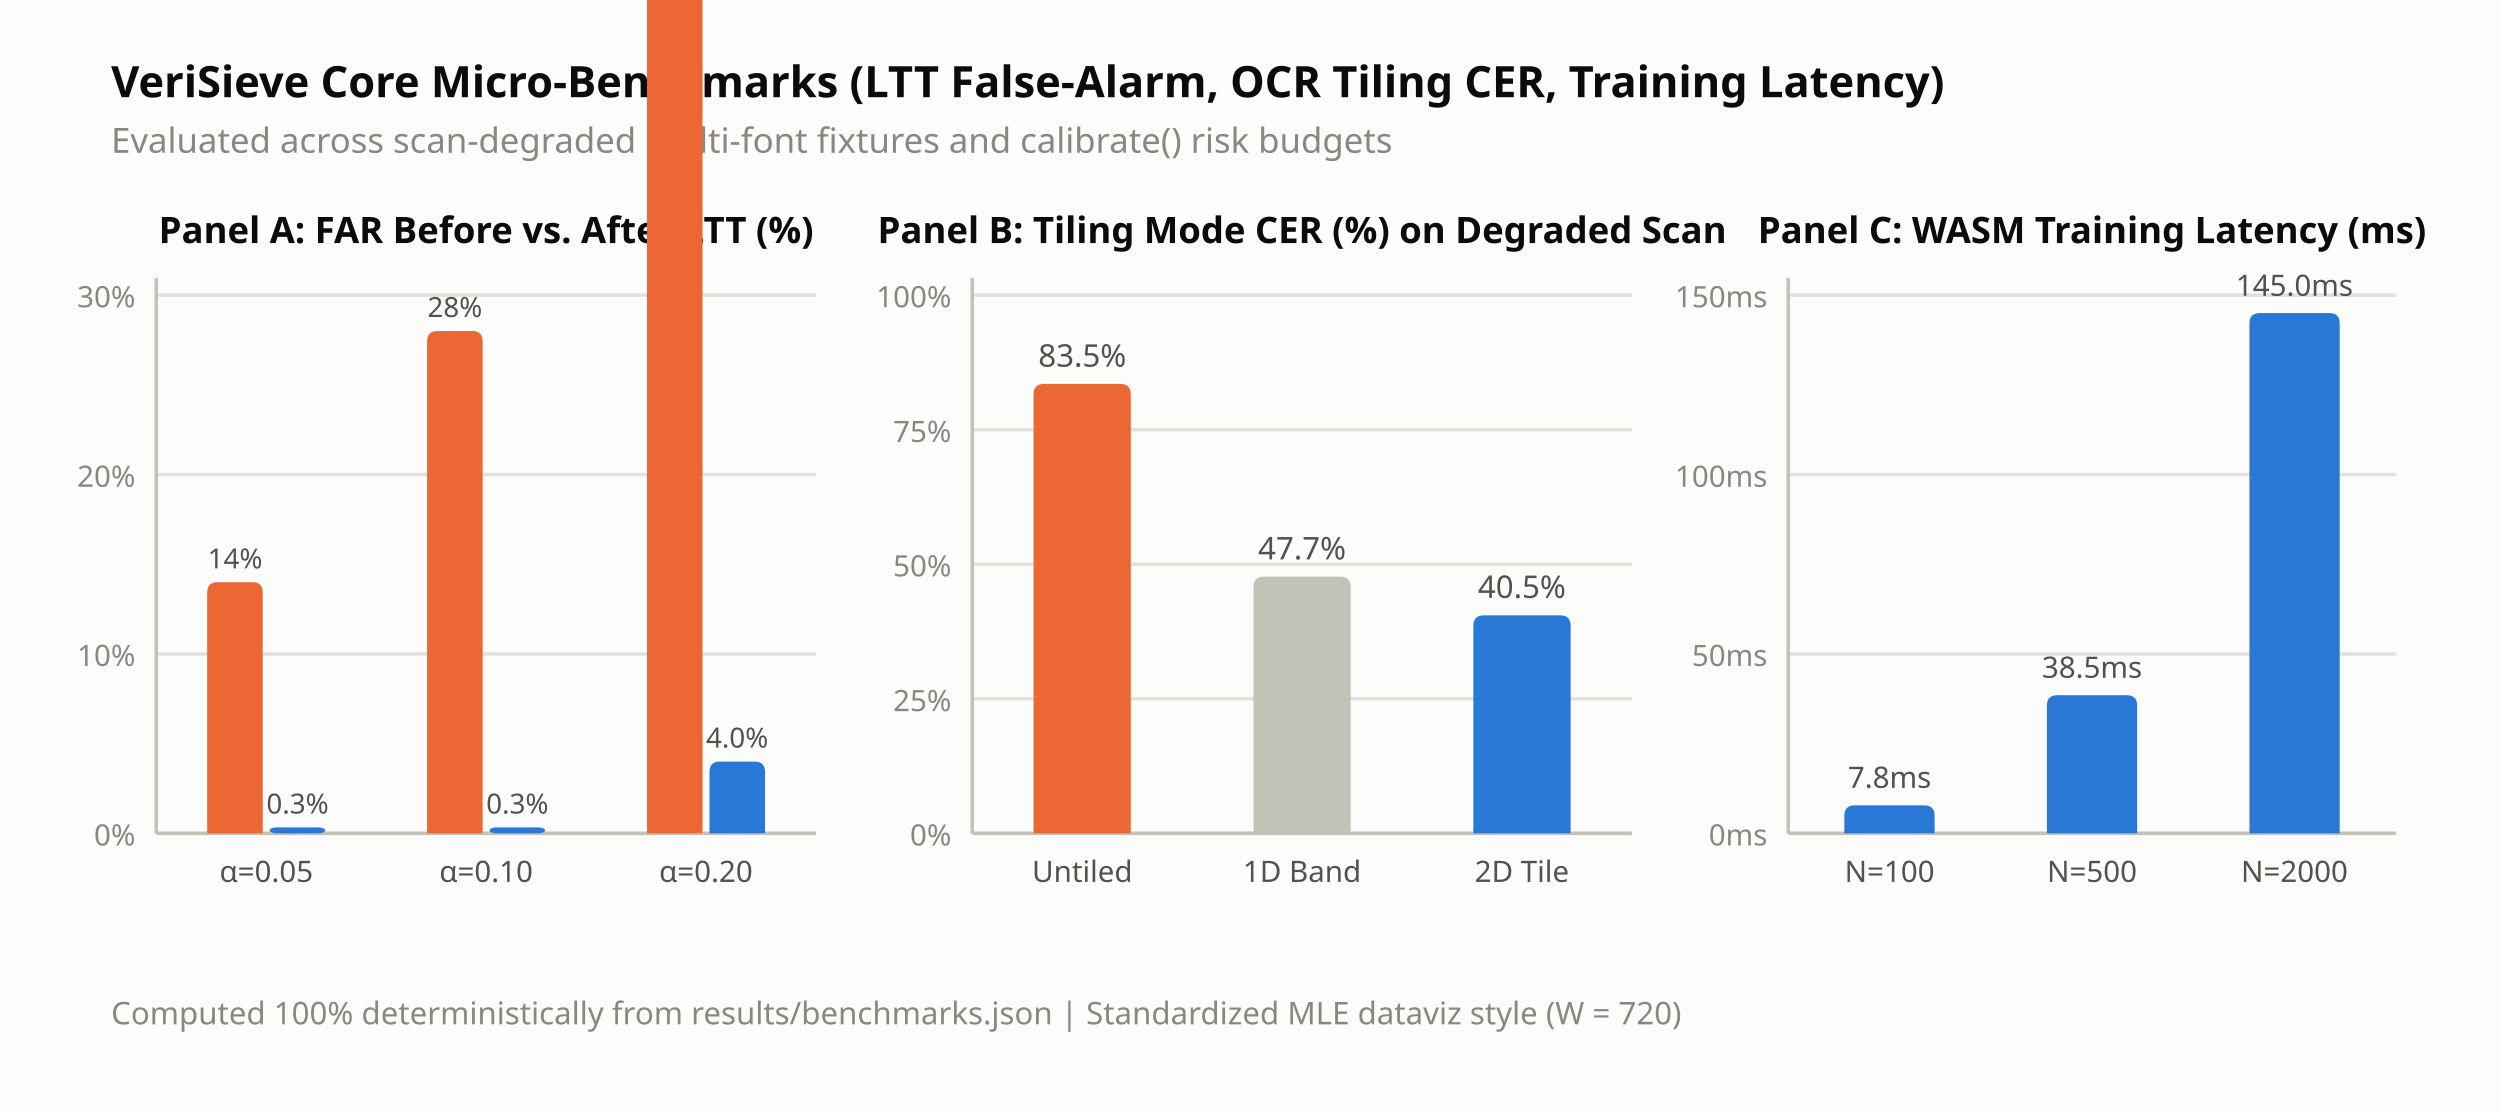
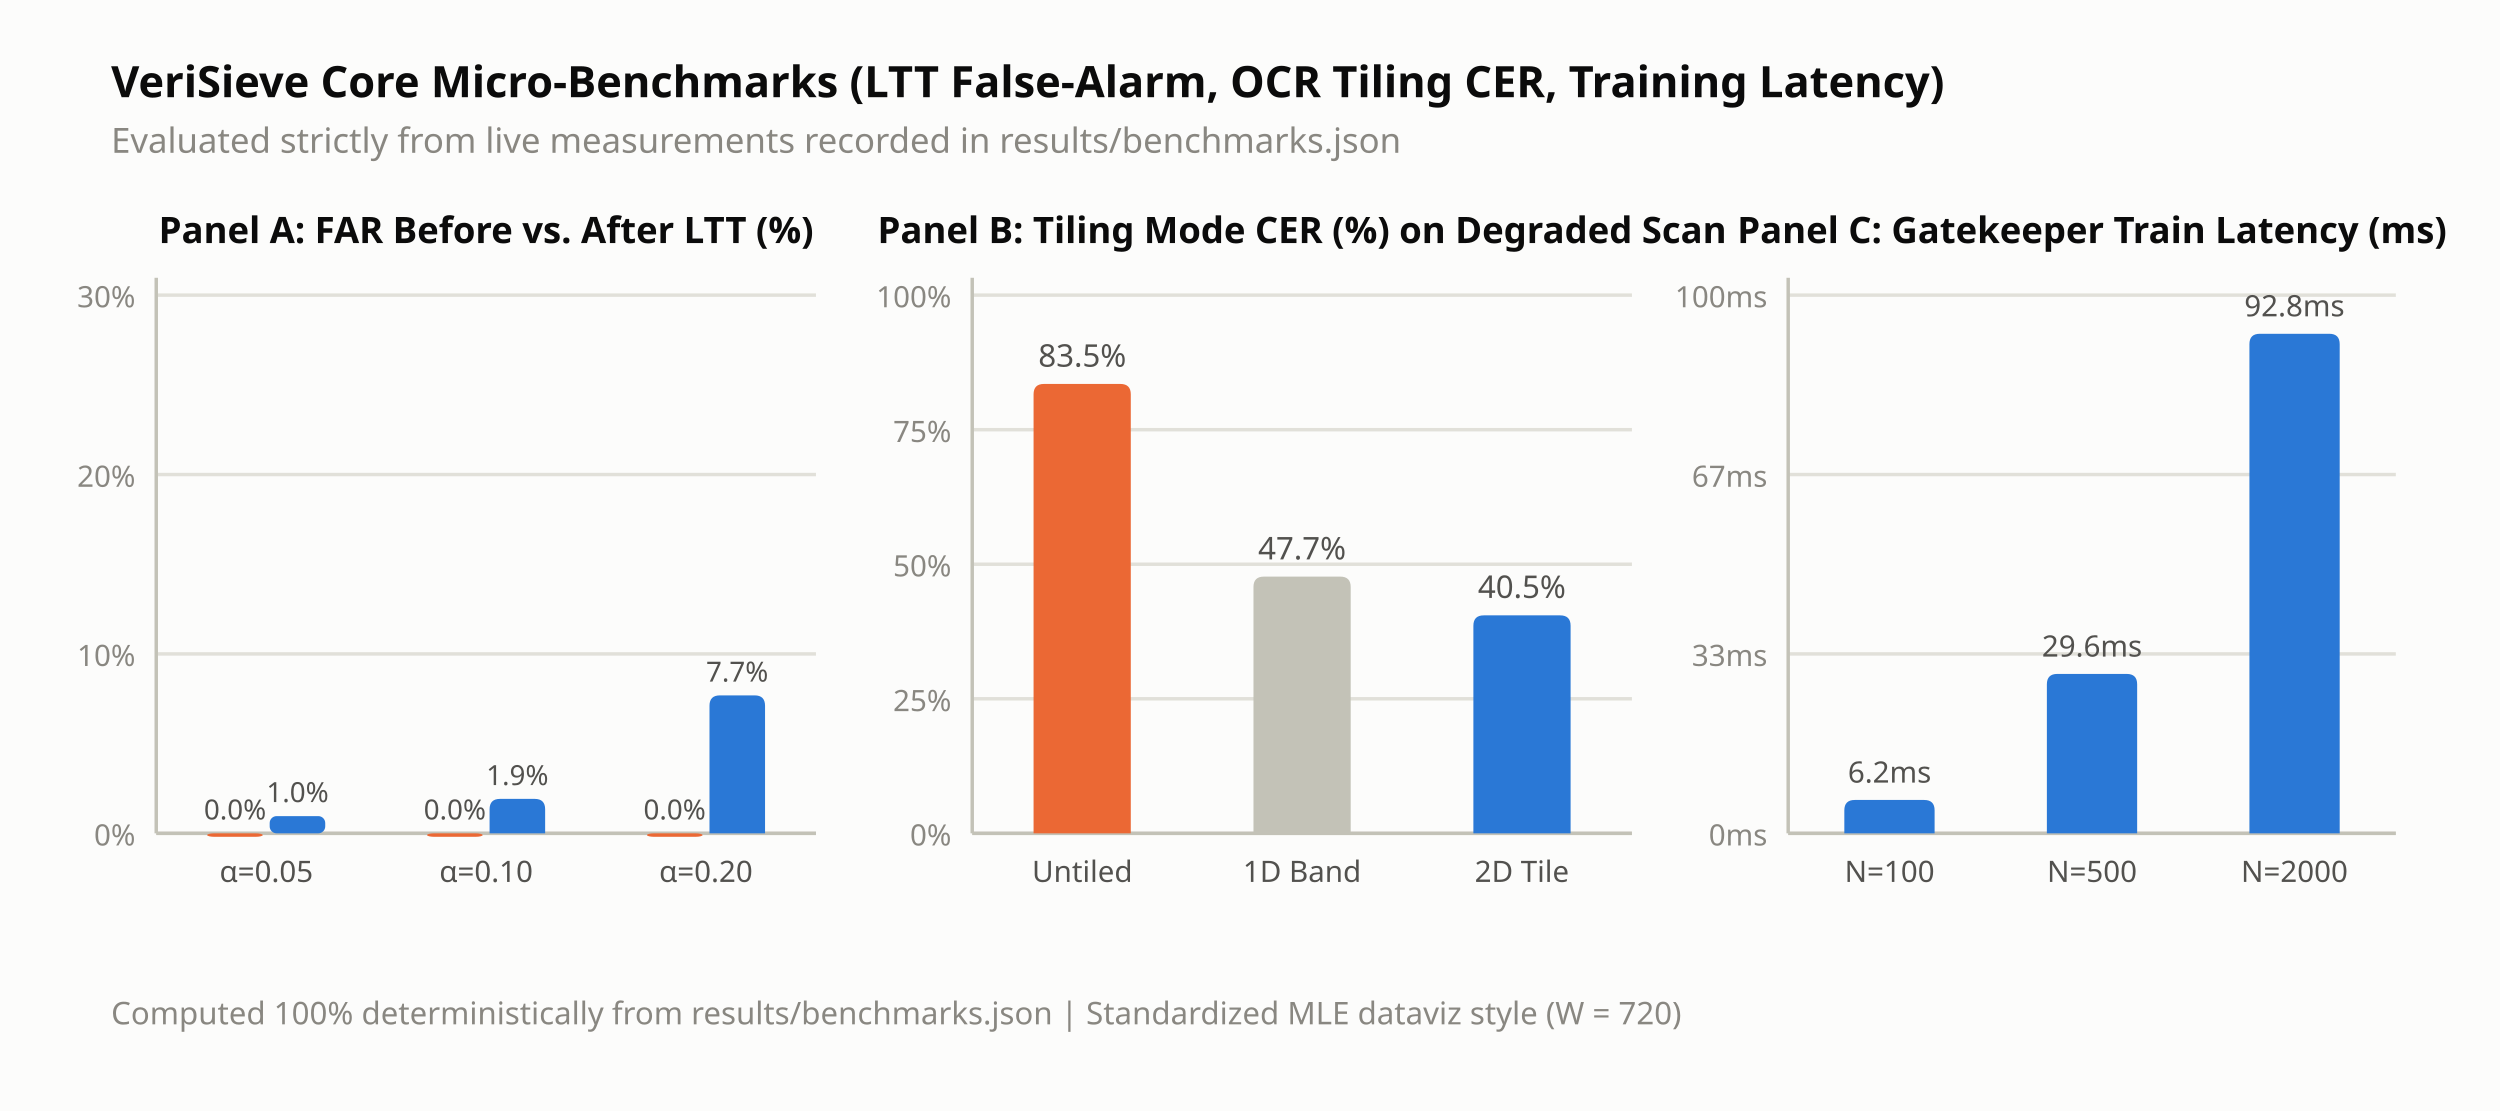
<svg xmlns="http://www.w3.org/2000/svg" viewBox="0 0 720 320" width="720" height="320">
  <rect width="720" height="320" fill="#fcfcfb" />
  <text x="32" y="28" font-family="Segoe UI, sans-serif" font-size="12.5" fill="#0b0b0b" text-anchor="start" font-weight="bold">VeriSieve Core Micro-Benchmarks (LTT False-Alarm, OCR Tiling CER, Training Latency)</text>
-   <text x="32" y="44" font-family="Segoe UI, sans-serif" font-size="10" fill="#898781" text-anchor="start" font-weight="normal">Evaluated across scan-degraded multi-font fixtures and calibrate() risk budgets</text>
+   <text x="32" y="44" font-family="Segoe UI, sans-serif" font-size="10" fill="#898781" text-anchor="start" font-weight="normal">Evaluated strictly from live measurements recorded in results/benchmarks.json</text>
  <text x="140" y="70" font-family="Segoe UI, sans-serif" font-size="10.5" fill="#0b0b0b" text-anchor="middle" font-weight="bold">Panel A: FAR Before vs. After LTT (%)</text>
  <line x1="45" y1="240" x2="235" y2="240" stroke="#e1e0d9" stroke-width="1" />
  <text x="39" y="243.5" font-family="Segoe UI, sans-serif" font-size="8.5" fill="#898781" text-anchor="end" font-weight="normal">0%</text>
  <line x1="45" y1="188.333" x2="235" y2="188.333" stroke="#e1e0d9" stroke-width="1" />
  <text x="39" y="191.8" font-family="Segoe UI, sans-serif" font-size="8.5" fill="#898781" text-anchor="end" font-weight="normal">10%</text>
  <line x1="45" y1="136.667" x2="235" y2="136.667" stroke="#e1e0d9" stroke-width="1" />
  <text x="39" y="140.2" font-family="Segoe UI, sans-serif" font-size="8.5" fill="#898781" text-anchor="end" font-weight="normal">20%</text>
  <line x1="45" y1="85" x2="235" y2="85" stroke="#e1e0d9" stroke-width="1" />
  <text x="39" y="88.5" font-family="Segoe UI, sans-serif" font-size="8.5" fill="#898781" text-anchor="end" font-weight="normal">30%</text>
  <line x1="45" y1="240" x2="235" y2="240" stroke="#c3c2b7" stroke-width="1" />
  <line x1="45" y1="80" x2="45" y2="240" stroke="#c3c2b7" stroke-width="1" />
-   <path d="M59.667 240 L59.667 170.667 Q59.667 167.667 62.667 167.667 L72.667 167.667 Q75.667 167.667 75.667 170.667 L75.667 240 Z" fill="#eb6834" />
-   <rect x="77.667" y="238.295" width="16" height="1.705" rx="2" fill="#2a78d6" />
-   <text x="67.7" y="163.7" font-family="Segoe UI, sans-serif" font-size="8" fill="#52514e" text-anchor="middle" font-weight="normal">14%</text>
-   <text x="85.7" y="234.3" font-family="Segoe UI, sans-serif" font-size="8" fill="#52514e" text-anchor="middle" font-weight="normal">0.3%</text>
+   <rect x="59.667" y="240" width="16" height="1" rx="2" fill="#eb6834" />
+   <rect x="77.667" y="235.04" width="16" height="4.96" rx="2" fill="#2a78d6" />
+   <text x="67.7" y="236" font-family="Segoe UI, sans-serif" font-size="8" fill="#52514e" text-anchor="middle" font-weight="normal">0.0%</text>
+   <text x="85.7" y="231" font-family="Segoe UI, sans-serif" font-size="8" fill="#52514e" text-anchor="middle" font-weight="normal">1.0%</text>
  <text x="76.7" y="254" font-family="Segoe UI, sans-serif" font-size="8.5" fill="#52514e" text-anchor="middle" font-weight="normal">α=0.05</text>
-   <path d="M123 240 L123 98.333 Q123 95.333 126 95.333 L136 95.333 Q139 95.333 139 98.333 L139 240 Z" fill="#eb6834" />
-   <rect x="141" y="238.295" width="16" height="1.705" rx="2" fill="#2a78d6" />
-   <text x="131" y="91.3" font-family="Segoe UI, sans-serif" font-size="8" fill="#52514e" text-anchor="middle" font-weight="normal">28%</text>
-   <text x="149" y="234.3" font-family="Segoe UI, sans-serif" font-size="8" fill="#52514e" text-anchor="middle" font-weight="normal">0.3%</text>
+   <rect x="123" y="240" width="16" height="1" rx="2" fill="#eb6834" />
+   <path d="M141 240 L141 233.08 Q141 230.08 144 230.08 L154 230.08 Q157 230.08 157 233.08 L157 240 Z" fill="#2a78d6" />
+   <text x="131" y="236" font-family="Segoe UI, sans-serif" font-size="8" fill="#52514e" text-anchor="middle" font-weight="normal">0.0%</text>
+   <text x="149" y="226.1" font-family="Segoe UI, sans-serif" font-size="8" fill="#52514e" text-anchor="middle" font-weight="normal">1.9%</text>
  <text x="140" y="254" font-family="Segoe UI, sans-serif" font-size="8.5" fill="#52514e" text-anchor="middle" font-weight="normal">α=0.10</text>
-   <path d="M186.333 240 L186.333 -46.333 Q186.333 -49.333 189.333 -49.333 L199.333 -49.333 Q202.333 -49.333 202.333 -46.333 L202.333 240 Z" fill="#eb6834" />
-   <path d="M204.333 240 L204.333 222.333 Q204.333 219.333 207.333 219.333 L217.333 219.333 Q220.333 219.333 220.333 222.333 L220.333 240 Z" fill="#2a78d6" />
-   <text x="194.3" y="-53.3" font-family="Segoe UI, sans-serif" font-size="8" fill="#52514e" text-anchor="middle" font-weight="normal">56%</text>
-   <text x="212.3" y="215.3" font-family="Segoe UI, sans-serif" font-size="8" fill="#52514e" text-anchor="middle" font-weight="normal">4.0%</text>
+   <rect x="186.333" y="240" width="16" height="1" rx="2" fill="#eb6834" />
+   <path d="M204.333 240 L204.333 203.268 Q204.333 200.268 207.333 200.268 L217.333 200.268 Q220.333 200.268 220.333 203.268 L220.333 240 Z" fill="#2a78d6" />
+   <text x="194.3" y="236" font-family="Segoe UI, sans-serif" font-size="8" fill="#52514e" text-anchor="middle" font-weight="normal">0.0%</text>
+   <text x="212.3" y="196.3" font-family="Segoe UI, sans-serif" font-size="8" fill="#52514e" text-anchor="middle" font-weight="normal">7.7%</text>
  <text x="203.3" y="254" font-family="Segoe UI, sans-serif" font-size="8.5" fill="#52514e" text-anchor="middle" font-weight="normal">α=0.20</text>
  <text x="375" y="70" font-family="Segoe UI, sans-serif" font-size="10.5" fill="#0b0b0b" text-anchor="middle" font-weight="bold">Panel B: Tiling Mode CER (%) on Degraded Scan</text>
  <line x1="280" y1="240" x2="470" y2="240" stroke="#e1e0d9" stroke-width="1" />
  <text x="274" y="243.5" font-family="Segoe UI, sans-serif" font-size="8.5" fill="#898781" text-anchor="end" font-weight="normal">0%</text>
  <line x1="280" y1="201.25" x2="470" y2="201.25" stroke="#e1e0d9" stroke-width="1" />
  <text x="274" y="204.8" font-family="Segoe UI, sans-serif" font-size="8.5" fill="#898781" text-anchor="end" font-weight="normal">25%</text>
  <line x1="280" y1="162.5" x2="470" y2="162.5" stroke="#e1e0d9" stroke-width="1" />
  <text x="274" y="166" font-family="Segoe UI, sans-serif" font-size="8.5" fill="#898781" text-anchor="end" font-weight="normal">50%</text>
  <line x1="280" y1="123.75" x2="470" y2="123.75" stroke="#e1e0d9" stroke-width="1" />
  <text x="274" y="127.3" font-family="Segoe UI, sans-serif" font-size="8.5" fill="#898781" text-anchor="end" font-weight="normal">75%</text>
  <line x1="280" y1="85" x2="470" y2="85" stroke="#e1e0d9" stroke-width="1" />
  <text x="274" y="88.5" font-family="Segoe UI, sans-serif" font-size="8.5" fill="#898781" text-anchor="end" font-weight="normal">100%</text>
  <line x1="280" y1="240" x2="470" y2="240" stroke="#c3c2b7" stroke-width="1" />
  <line x1="280" y1="80" x2="280" y2="240" stroke="#c3c2b7" stroke-width="1" />
  <path d="M297.667 240 L297.667 113.575 Q297.667 110.575 300.667 110.575 L322.667 110.575 Q325.667 110.575 325.667 113.575 L325.667 240 Z" fill="#eb6834" />
  <text x="311.7" y="105.6" font-family="Segoe UI, sans-serif" font-size="9" fill="#52514e" text-anchor="middle" font-weight="normal">83.5%</text>
  <text x="311.7" y="254" font-family="Segoe UI, sans-serif" font-size="8.5" fill="#52514e" text-anchor="middle" font-weight="normal">Untiled</text>
  <path d="M361 240 L361 169.065 Q361 166.065 364 166.065 L386 166.065 Q389 166.065 389 169.065 L389 240 Z" fill="#c3c2b7" />
  <text x="375" y="161.1" font-family="Segoe UI, sans-serif" font-size="9" fill="#52514e" text-anchor="middle" font-weight="normal">47.7%</text>
  <text x="375" y="254" font-family="Segoe UI, sans-serif" font-size="8.5" fill="#52514e" text-anchor="middle" font-weight="normal">1D Band</text>
  <path d="M424.333 240 L424.333 180.225 Q424.333 177.225 427.333 177.225 L449.333 177.225 Q452.333 177.225 452.333 180.225 L452.333 240 Z" fill="#2a78d6" />
  <text x="438.3" y="172.2" font-family="Segoe UI, sans-serif" font-size="9" fill="#52514e" text-anchor="middle" font-weight="normal">40.5%</text>
  <text x="438.3" y="254" font-family="Segoe UI, sans-serif" font-size="8.5" fill="#52514e" text-anchor="middle" font-weight="normal">2D Tile</text>
-   <text x="602.5" y="70" font-family="Segoe UI, sans-serif" font-size="10.5" fill="#0b0b0b" text-anchor="middle" font-weight="bold">Panel C: WASM Training Latency (ms)</text>
+   <text x="602.5" y="70" font-family="Segoe UI, sans-serif" font-size="10.5" fill="#0b0b0b" text-anchor="middle" font-weight="bold">Panel C: Gatekeeper Train Latency (ms)</text>
  <line x1="515" y1="240" x2="690" y2="240" stroke="#e1e0d9" stroke-width="1" />
  <text x="509" y="243.5" font-family="Segoe UI, sans-serif" font-size="8.5" fill="#898781" text-anchor="end" font-weight="normal">0ms</text>
  <line x1="515" y1="188.333" x2="690" y2="188.333" stroke="#e1e0d9" stroke-width="1" />
-   <text x="509" y="191.8" font-family="Segoe UI, sans-serif" font-size="8.5" fill="#898781" text-anchor="end" font-weight="normal">50ms</text>
+   <text x="509" y="191.8" font-family="Segoe UI, sans-serif" font-size="8.5" fill="#898781" text-anchor="end" font-weight="normal">33ms</text>
  <line x1="515" y1="136.667" x2="690" y2="136.667" stroke="#e1e0d9" stroke-width="1" />
-   <text x="509" y="140.2" font-family="Segoe UI, sans-serif" font-size="8.5" fill="#898781" text-anchor="end" font-weight="normal">100ms</text>
+   <text x="509" y="140.2" font-family="Segoe UI, sans-serif" font-size="8.5" fill="#898781" text-anchor="end" font-weight="normal">67ms</text>
  <line x1="515" y1="85" x2="690" y2="85" stroke="#e1e0d9" stroke-width="1" />
-   <text x="509" y="88.5" font-family="Segoe UI, sans-serif" font-size="8.5" fill="#898781" text-anchor="end" font-weight="normal">150ms</text>
+   <text x="509" y="88.5" font-family="Segoe UI, sans-serif" font-size="8.5" fill="#898781" text-anchor="end" font-weight="normal">100ms</text>
  <line x1="515" y1="240" x2="690" y2="240" stroke="#c3c2b7" stroke-width="1" />
  <line x1="515" y1="80" x2="515" y2="240" stroke="#c3c2b7" stroke-width="1" />
-   <path d="M531.167 240 L531.167 234.94 Q531.167 231.94 534.167 231.94 L554.167 231.94 Q557.167 231.94 557.167 234.94 L557.167 240 Z" fill="#2a78d6" />
-   <text x="544.2" y="226.9" font-family="Segoe UI, sans-serif" font-size="8.5" fill="#52514e" text-anchor="middle" font-weight="normal">7.8ms</text>
+   <path d="M531.167 240 L531.167 233.39 Q531.167 230.39 534.167 230.39 L554.167 230.39 Q557.167 230.39 557.167 233.39 L557.167 240 Z" fill="#2a78d6" />
+   <text x="544.2" y="225.4" font-family="Segoe UI, sans-serif" font-size="8.5" fill="#52514e" text-anchor="middle" font-weight="normal">6.2ms</text>
  <text x="544.2" y="254" font-family="Segoe UI, sans-serif" font-size="8.5" fill="#52514e" text-anchor="middle" font-weight="normal">N=100</text>
-   <path d="M589.5 240 L589.5 203.217 Q589.5 200.217 592.5 200.217 L612.5 200.217 Q615.5 200.217 615.5 203.217 L615.5 240 Z" fill="#2a78d6" />
-   <text x="602.5" y="195.2" font-family="Segoe UI, sans-serif" font-size="8.5" fill="#52514e" text-anchor="middle" font-weight="normal">38.5ms</text>
+   <path d="M589.5 240 L589.5 197.089 Q589.5 194.089 592.5 194.089 L612.5 194.089 Q615.5 194.089 615.5 197.089 L615.5 240 Z" fill="#2a78d6" />
+   <text x="602.5" y="189.1" font-family="Segoe UI, sans-serif" font-size="8.5" fill="#52514e" text-anchor="middle" font-weight="normal">29.6ms</text>
  <text x="602.5" y="254" font-family="Segoe UI, sans-serif" font-size="8.5" fill="#52514e" text-anchor="middle" font-weight="normal">N=500</text>
-   <path d="M647.833 240 L647.833 93.167 Q647.833 90.167 650.833 90.167 L670.833 90.167 Q673.833 90.167 673.833 93.167 L673.833 240 Z" fill="#2a78d6" />
-   <text x="660.8" y="85.2" font-family="Segoe UI, sans-serif" font-size="8.5" fill="#52514e" text-anchor="middle" font-weight="normal">145.0ms</text>
+   <path d="M647.833 240 L647.833 99.129 Q647.833 96.129 650.833 96.129 L670.833 96.129 Q673.833 96.129 673.833 99.129 L673.833 240 Z" fill="#2a78d6" />
+   <text x="660.8" y="91.1" font-family="Segoe UI, sans-serif" font-size="8.5" fill="#52514e" text-anchor="middle" font-weight="normal">92.8ms</text>
  <text x="660.8" y="254" font-family="Segoe UI, sans-serif" font-size="8.5" fill="#52514e" text-anchor="middle" font-weight="normal">N=2000</text>
  <text x="32" y="295" font-family="Segoe UI, sans-serif" font-size="9" fill="#898781" text-anchor="start" font-weight="normal">Computed 100% deterministically from results/benchmarks.json | Standardized MLE dataviz style (W = 720)</text>
</svg>
